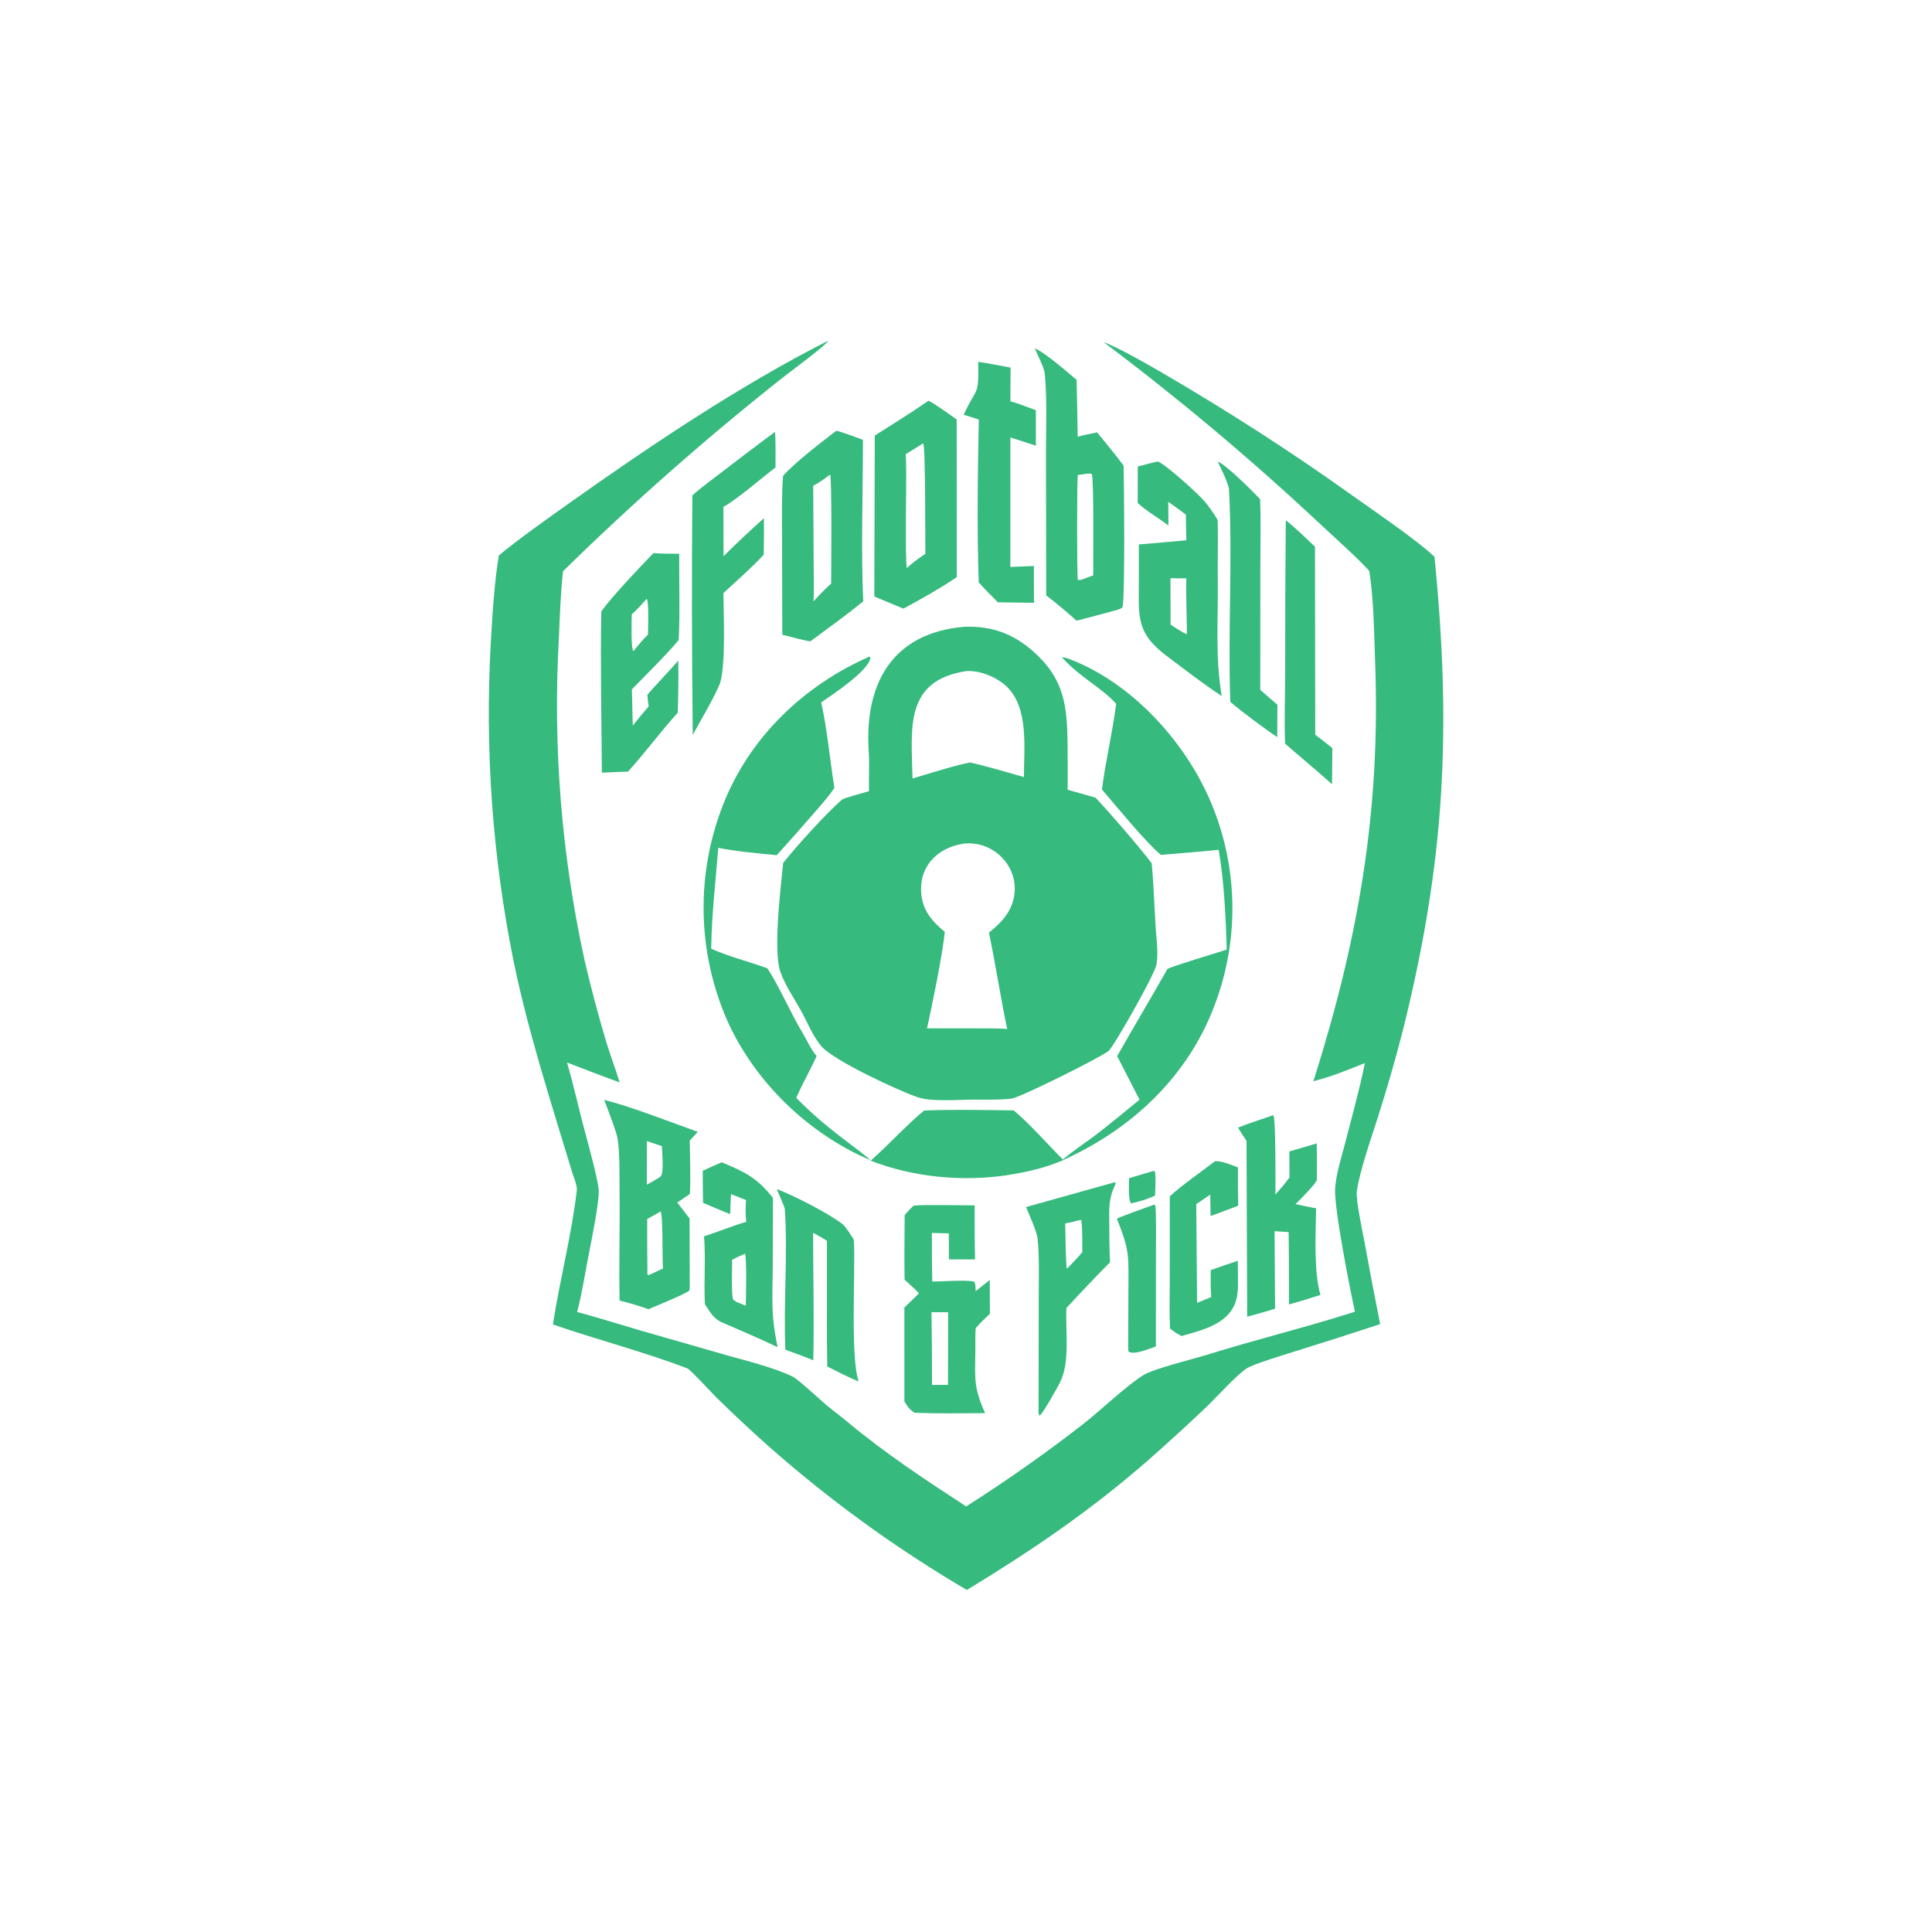
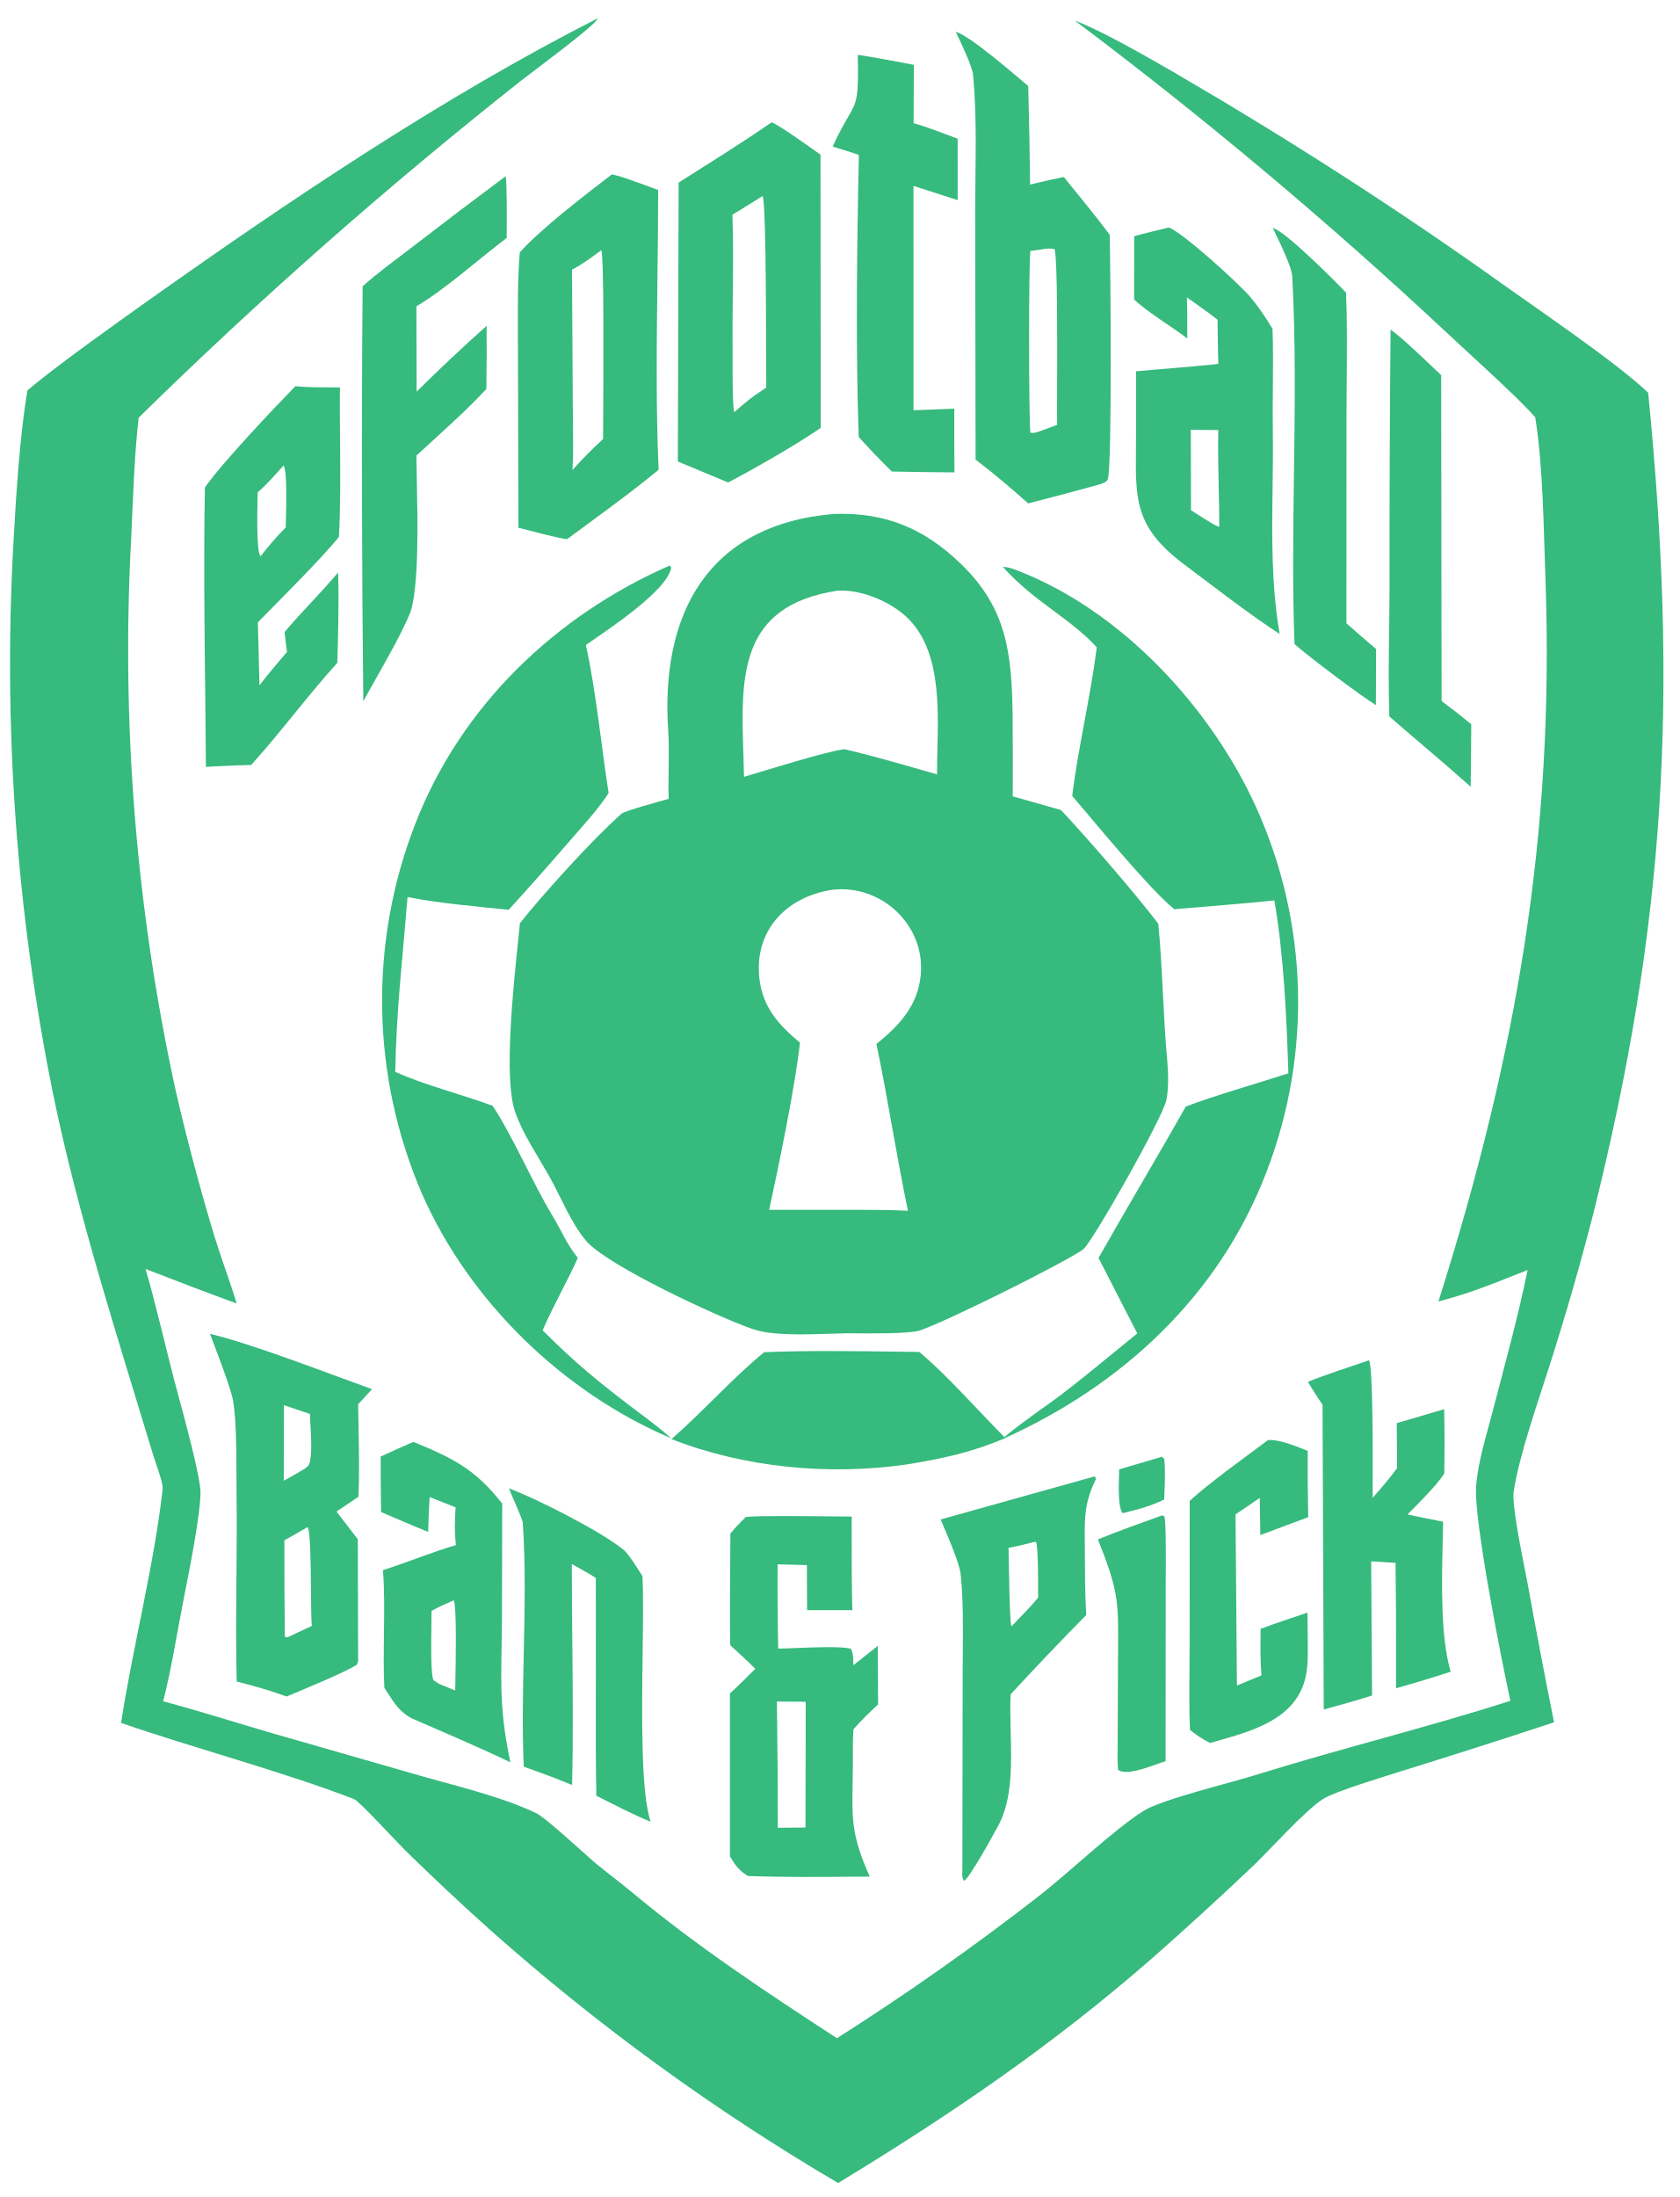
- <svg xmlns="http://www.w3.org/2000/svg" width="1024" height="1024" viewBox="0 0 1024 1024">
-   <path fill="#36BA7D" d="M438.898 180.611C438.676 182.439 418.194 197.489 415.422 199.69C374.608 231.925 335.555 266.329 298.432 302.754C297.141 313.615 296.681 327.84 296.179 338.907C293.021 395.888 297.602 453.034 309.796 508.785C313.231 523.615 317.144 538.33 321.529 552.907C323.692 559.904 326.274 566.657 328.43 573.69C319.223 570.377 309.67 566.659 300.527 563.137C304.034 575.082 307.1 589.105 310.401 601.231C312.012 607.152 317.254 626.379 317.345 631.271C317.464 637.627 313.804 656.083 312.361 663.268C310.452 672.778 308.349 686.224 305.919 695.377C317.033 698.357 328.255 701.918 339.326 705.152L381.578 717.278C393.538 720.803 409.021 724.269 420.112 729.62C422.725 730.88 432.205 739.628 435.28 742.29C439.639 746.369 444.571 749.792 449.133 753.597C469.253 770.375 490.173 784.15 512.085 798.43C533.454 784.866 554.162 770.289 574.139 754.747C583.429 747.474 596.682 734.724 605.916 728.891C611.425 725.412 632.532 720.326 639.997 717.988C665.537 709.99 692.75 703.397 718.157 695.219C715.525 683.443 706.831 639.345 707.654 629.53C708.305 621.763 710.884 613.807 712.836 606.274C716.514 592.072 720.504 577.835 723.415 563.452C713.379 567.414 706.691 570.298 696.13 573.086C719.858 498.179 731.744 430.521 728.86 351.586C728.293 336.052 728.161 317.849 725.752 302.623C719.944 296.058 705.196 282.904 698.263 276.379C662.187 242.673 624.33 210.926 584.853 181.275C593.27 184.447 607.721 192.822 615.766 197.453C650.209 217.548 683.553 238.889 715.99 262.069C727.115 270.019 750.687 285.954 760.299 295.105C769.405 386.885 765.962 456.404 743.459 546.459C739.462 561.991 735.021 577.405 730.14 592.682C726.676 603.596 720.783 620.209 719.151 631.326C718.504 635.739 722.316 653.515 723.35 659.009C725.934 673.302 728.654 687.569 731.509 701.81C716.026 706.913 700.497 711.879 684.925 716.708C680.089 718.24 664.62 722.899 660.969 725.169C655.591 728.512 644.981 740.367 639.655 745.514C629.454 755.195 619.075 764.686 608.522 773.982C577.82 800.77 547.039 821.691 512.458 842.721C474.529 820.462 438.872 794.541 405.997 765.33C397.086 757.361 388.362 749.186 379.831 740.811C377.394 738.406 365.908 725.901 364.373 725.307C342.666 716.914 314.578 709.484 293.051 701.982C296.469 679.557 303.22 653.383 305.754 630.57C305.981 628.531 303.706 622.814 302.989 620.444C291.954 583.931 279.952 547.019 272.241 509.618C261.034 454.186 256.957 397.549 260.108 341.083C260.881 327.153 262.044 308.139 264.394 294.431C272.485 287.433 291.948 273.611 301.08 267.13C344.002 236.662 391.991 204.378 438.898 180.611Z" />
-   <path fill="#36BA7D" d="M511.055 332.211C526.766 331.606 538.723 336.568 550.028 347.483C564.104 361.074 565.563 374.881 565.84 393.616C565.903 401.941 565.917 410.266 565.881 418.591L580.641 422.762C588.9 431.59 603.249 448.131 610.414 457.533C611.755 471.142 611.871 485.975 613.176 499.73C613.506 503.215 613.567 508.258 612.89 511.452C611.675 517.187 590.01 555.3 587.443 557.142C581.911 561.109 545.847 579.141 537.386 581.971C533.98 583.11 519.037 582.829 515.345 582.807C508.048 582.943 500.447 583.476 493.185 582.843C490.831 582.637 488.538 582.277 486.292 581.513C476.11 578.048 441.426 561.964 435.2 554.384C430.661 548.858 427.87 541.684 424.421 535.45C420.77 528.85 416.07 522.161 413.593 515.016C409.688 503.752 413.814 470.313 415.093 457.364C422.181 448.483 437.372 431.61 446.21 423.871C447.185 423.017 458.219 420.02 460.595 419.342C460.388 412.616 460.894 405.02 460.454 398.473C458.087 363.229 472.169 335.544 511.055 332.211ZM516.75 545.05C522.414 545.072 528.179 545.01 533.825 545.35C530.276 528.526 527.739 511.344 524.168 494.334C531.157 488.636 536.918 482.607 537.75 473.011C539.057 457.949 525.679 445.46 510.772 447.145C496.667 449.197 486.478 459.699 488.411 474.718C489.511 483.264 494.404 488.658 500.757 493.899C499.549 506.095 494.076 532.581 491.346 545.045L516.75 545.05ZM483.658 412.609C490.103 410.724 508.567 404.88 514.362 404.155C523.255 406.197 533.822 409.332 542.703 411.857C542.697 396.616 545.372 375.335 533.676 364.008C528.467 358.963 519.551 355.271 512.292 355.663C479.055 360.704 483.12 386.263 483.658 412.609Z" />
-   <path fill="#36BA7D" d="M460.867 348.003L461.379 348.563C460.384 355.637 441.435 367.971 435.264 372.289C438.475 386.92 439.892 402.708 442.228 417.571C439.471 421.978 433.969 428.035 430.436 432.094C424.271 439.24 418.009 446.303 411.652 453.279C403.119 452.432 388.901 451.113 380.706 449.373C379.228 467.588 377.259 484.227 376.936 502.848C386.085 506.967 397.059 509.653 406.73 513.228C412.751 522.238 419.185 537.217 424.996 546.767C427.714 551.234 429.277 555.403 432.799 559.742C429.49 567.217 425.298 574.287 422.039 581.919C432.138 592.036 439.511 598.008 450.888 606.608C454.588 609.383 457.938 611.838 461.386 614.946C428.426 600.958 399.72 573.2 385.231 540.397C369.563 504.292 368.811 463.455 383.141 426.798C397.104 390.934 425.936 363.323 460.867 348.003Z" />
-   <path fill="#36BA7D" d="M562.816 348.362C564.507 348.5 565.395 348.773 567.013 349.392C599.057 361.645 626.515 391.328 640.457 422.146C656.303 457.336 657.412 497.404 643.536 533.417C629.038 571.423 599.135 598.977 562.531 615.293C565.543 612.492 570.793 608.817 574.219 606.267C582.36 600.841 596.101 589.209 603.978 582.854L592.125 559.769C600.883 544.271 610.051 529.038 618.811 513.472C626.997 510.29 641.476 506.145 650.216 503.295C649.675 486.075 648.823 467.291 645.929 450.411C635.857 451.466 625.41 452.232 615.297 453.104C607.6 446.83 591.184 426.749 584.076 418.443C585.809 404.087 589.623 388.478 591.593 373.009C583.595 364.181 572.462 359.127 562.816 348.362Z" />
-   <path fill="#36BA7D" d="M548.445 184.707C553.069 186.138 566.29 197.699 570.617 201.326C570.879 211.372 571.069 221.42 571.189 231.469C574.542 230.581 578.102 229.874 581.508 229.145C586.222 235.006 591.053 240.758 595.54 246.796C595.792 255.609 596.34 317.621 594.953 321.606C594.652 322.47 593.574 322.697 592.785 323.073C585.413 325.117 578.02 327.084 570.608 328.975C565.059 324.071 560.397 320.06 554.514 315.59L554.377 239.48C554.403 226.138 555.027 211.064 553.726 197.821C553.464 195.15 549.796 187.629 548.445 184.707ZM574.933 306.626L579.453 304.947C579.333 297.655 579.883 255.351 578.689 251.194C576.798 250.884 576.37 251.03 574.525 251.309L571.285 251.755C570.744 253.65 570.77 304.338 571.27 307.333C572.689 307.607 573.553 307.119 574.933 306.626Z" />
-   <path fill="#36BA7D" d="M492.108 212.399C494.684 213.43 504.347 220.4 507.059 222.306L507.118 305.878C499.796 310.973 486.684 318.434 478.799 322.575L463.41 316.167L463.644 230.849C473.342 224.677 482.643 218.963 492.108 212.399ZM480.105 240.677C480.587 254.301 480.022 268.282 480.149 281.924C480.179 285.131 480.005 298.513 480.658 301.081C484.108 298 486.52 296.071 490.462 293.572C490.334 287.426 490.616 236.449 489.298 234.973C486.283 236.849 483.145 238.875 480.105 240.677Z" />
-   <path fill="#36BA7D" d="M443.187 228.356C445.208 228.483 454.75 232.185 457.376 233.118C457.396 260.768 456.291 291.542 457.523 318.703C448.642 326.002 438.792 333.054 429.516 339.915C427.016 339.725 417.65 337.171 414.638 336.425L414.485 283.018C414.482 273.201 414.25 261.884 415.039 252.196C421.595 244.883 435.197 234.5 443.187 228.356ZM431.018 257.483L431.257 298.441C431.268 303.938 431.546 313.609 431.169 318.757C434.495 315.067 436.87 312.648 440.528 309.292C440.535 303.111 440.997 253.255 439.972 251.542C436.881 253.843 434.434 255.677 431.018 257.483Z" />
-   <path fill="#36BA7D" d="M484.202 639.008C488.542 638.432 510.652 638.868 516.597 638.871C516.631 648.328 516.539 658.074 516.798 667.503L502.949 667.5L502.885 653.721L493.929 653.477C493.877 662.072 493.936 670.668 494.106 679.262C499.211 679.24 511.793 678.255 516.257 679.264C517.201 680.616 517.046 682.597 517.116 684.334L524.597 678.421L524.669 696.338C521.856 698.984 519.687 701.034 517.146 703.921C516.856 707.081 516.978 712.23 516.959 715.539C516.786 730.572 515.91 735.104 522.123 748.996C509.864 749.076 497.039 749.265 484.825 748.812C481.996 746.995 481.052 745.648 479.344 742.796L479.341 692.983C482.029 690.514 484.513 688.034 487.097 685.456C484.905 683.15 481.829 680.449 479.443 678.238C479.24 667.107 479.454 655.275 479.482 644.093C481.037 642.11 482.433 640.778 484.202 639.008ZM493.995 734.066L502.467 733.982L502.531 695.523L493.709 695.454C493.906 708.324 494.001 721.195 493.995 734.066Z" />
-   <path fill="#36BA7D" d="M320.261 582.992C333.028 585.982 356.663 595.199 369.835 599.907L365.58 604.519C365.695 613.432 366.092 624.045 365.667 632.824L358.964 637.344L365.483 645.827L365.576 683.125L365.202 684.185C361.393 686.645 348.355 691.926 343.694 693.915C338.268 691.94 333.966 690.778 328.418 689.316C327.965 670.412 328.618 651.13 328.381 632.203C328.278 624.038 328.58 611.61 327.391 603.82C326.769 599.744 321.95 587.569 320.261 582.992ZM343.023 646.109C343 655.918 343.042 665.727 343.149 675.535L343.679 675.856L344.149 675.721L351.417 672.32C350.918 668.031 351.502 643.51 350.09 642.107C347.892 643.358 345.226 644.968 343.023 646.109ZM342.828 627.911C344.257 627.099 346.617 625.861 347.919 625.009C349.198 624.251 350.546 623.626 350.823 622.164C351.677 617.645 350.949 612.097 350.822 607.487L342.882 604.806L342.828 627.911Z" />
-   <path fill="#36BA7D" d="M613.567 244.598C617.364 245.639 634.931 261.617 638.394 265.658C640.999 268.699 643.251 272.059 645.364 275.559C645.729 285.817 645.302 296.341 645.452 306.629C645.76 327.736 643.974 347.999 647.544 368.906C638.334 362.926 628.176 355.047 619.311 348.38C601.661 335.503 603.602 326.743 603.613 306.693C603.616 300.775 603.611 294.517 603.613 288.572C612.034 287.789 620.369 287.223 628.797 286.311C628.62 281.912 628.621 277.212 628.542 272.785C625.569 270.443 622.266 268.169 619.166 265.959C619.326 269.985 619.253 274.455 619.275 278.519C614.485 274.833 607.285 270.642 603.01 266.591L603.044 247.242C606.42 246.3 610.141 245.45 613.567 244.598ZM620.422 331.061C621.827 331.943 628.04 336.099 629.08 336.122C629.078 327.441 628.516 314.737 628.785 306.546L620.37 306.464L620.422 331.061Z" />
-   <path fill="#36BA7D" d="M346.37 293.13C350.469 293.551 355.796 293.457 360.003 293.498C359.865 307.612 360.501 325.73 359.689 339.259C354.081 346.163 341.433 358.659 334.903 365.36L335.395 384.601C338.09 381.107 340.979 377.753 343.827 374.382C343.519 372.559 343.302 370.216 343.072 368.339C348.042 362.384 354.136 356.444 359.465 350.094C359.703 358.419 359.498 369.455 359.206 377.767C350.521 387.284 341.958 398.918 332.849 408.985C328.344 409.049 323.527 409.354 319.002 409.557C318.822 381.132 318.153 352.544 318.702 324.097C323.871 316.66 339.751 299.92 346.37 293.13ZM334.847 325.591C334.824 328.416 334.261 343.672 335.725 345.134C338.415 341.811 340.412 339.313 343.436 336.328C343.468 333.146 344.058 319.276 342.774 317.386C340.303 320.105 337.61 323.235 334.847 325.591Z" />
-   <path fill="#36BA7D" d="M410.704 228.911C411.194 230.672 411.029 244.911 411.034 247.786C402.899 253.912 391.755 263.868 383.411 268.672L383.483 294.791C390.442 287.897 397.581 281.186 404.891 274.666C404.942 281.101 404.916 287.536 404.811 293.971C399.263 300.115 389.684 308.548 383.414 314.352C383.51 326.438 384.711 351.478 381.71 361.934C378.368 370.224 371.635 381.253 367.165 389.517C366.717 348.025 366.584 304.004 366.965 262.565C371.476 258.504 377.58 254.064 382.478 250.3C391.827 243.092 401.236 235.962 410.704 228.911Z" />
-   <path fill="#36BA7D" d="M674.884 591.069C676.295 593.225 675.982 627.787 676.001 633.157C678.751 630.021 680.948 627.464 683.438 624.134C683.499 619.593 683.397 614.853 683.367 610.295C688.204 608.926 693.067 607.441 697.891 606.011C698.019 612.571 698.028 619.133 697.92 625.694C695.618 629.364 689.887 634.966 686.67 638.216C690.205 639.022 693.993 639.728 697.564 640.459C697.338 653.653 696.26 674.254 699.879 686.331C694.342 688.13 688.769 689.817 683.163 691.392L683.162 681.375C683.191 671.93 683.14 662.485 683.008 653.041L675.55 652.564L675.817 693.597C670.984 695.2 665.954 696.522 661.039 697.885L660.674 604.677C659.004 602.264 657.7 600.164 656.184 597.663C661.646 595.448 669.183 593.059 674.884 591.069Z" />
-   <path fill="#36BA7D" d="M590.891 626.602C591.282 626.865 591.04 626.652 591.318 627.469C587.456 635.204 587.886 640.208 587.937 648.613C587.978 655.446 587.951 662.161 588.361 668.999C580.518 676.951 572.809 685.035 565.238 693.247C564.563 705.418 567.445 721.944 561.646 733.036C560.249 735.709 552.735 749.334 550.973 750.337C550.202 748.988 550.465 748.361 550.468 746.625L550.556 686.929C550.563 677.487 550.941 665.776 549.933 656.449C549.538 652.788 545.402 643.53 543.809 639.759L590.891 626.602ZM564.582 648.455C564.726 651.843 564.83 671.681 565.507 672.452C567.872 669.952 571.589 666.252 573.641 663.654C573.623 661.2 573.768 647.764 572.962 646.617L572.667 646.602C570.112 647.212 567.132 648.005 564.582 648.455Z" />
-   <path fill="#36BA7D" d="M382.499 616.04C394.838 621.092 401.512 624.51 409.67 634.9L409.591 670.041C409.475 688.478 408.429 696.174 412.161 714.038C402.358 709.325 391.793 704.884 381.794 700.505C377.657 698.168 376.278 695.246 373.611 691.264C373.002 680.062 374.098 666.127 373.156 655.274C380.685 652.854 387.771 649.9 395.519 647.585C395.019 643.562 395.164 640.07 395.404 636.051L387.454 632.902C387.245 636.451 387.095 640.003 387.003 643.557C382.245 641.67 377.351 639.511 372.621 637.508C372.489 631.931 372.519 626.124 372.471 620.528C375.787 618.973 379.13 617.477 382.499 616.04ZM388.043 667.718C388.066 671.861 387.536 686.388 388.614 688.888L390.338 690.045C391.963 690.709 393.658 691.434 395.289 692.058C395.342 687.691 395.893 667.239 394.861 664.495C392.436 665.552 390.359 666.412 388.043 667.718Z" />
-   <path fill="#36BA7D" d="M518.465 191.781C523.689 192.497 530.34 193.875 535.618 194.827L535.544 212.679C539.664 213.797 544.932 215.91 549.028 217.423L549.032 236.214L535.511 231.857L535.514 300.488L547.998 299.989L547.992 308.899L548.041 319.493C541.659 319.445 535.279 319.356 528.899 319.229C525.401 315.826 522.02 312.306 518.761 308.675C517.785 282.419 518.218 248.886 518.795 222.388C516.233 221.453 513.393 220.656 510.768 219.857C517.674 204.705 518.849 210.742 518.465 191.781Z" />
-   <path fill="#36BA7D" d="M489.827 588.592C504.752 587.982 522.222 588.339 537.265 588.519C545.165 594.986 555.971 607.221 563.608 614.858C553.287 619.267 544.484 621.114 533.617 622.906C509.888 626.375 483.846 623.968 461.464 615.175C471.064 606.792 480.441 596.248 489.827 588.592Z" />
-   <path fill="#36BA7D" d="M411.713 630.244C419.874 633.242 439.853 643.349 446.826 649.059C448.371 650.324 451.374 655.192 452.573 657.083C453.471 673.44 450.598 719.47 455.114 732.228C449.693 730.052 443.759 726.912 438.475 724.277C438.171 709.855 438.346 694.842 438.319 680.375L438.308 657.655C436.188 656.238 433.232 654.683 430.96 653.403C430.971 675.37 431.571 699.279 431.051 720.983C425.985 718.877 421.415 717.209 416.262 715.381C415.176 691.135 417.592 665.138 415.967 640.782C415.89 639.637 412.426 632.132 411.713 630.244Z" />
-   <path fill="#36BA7D" d="M645.451 244.73C649.139 245.595 664.621 261.037 667.865 264.537C668.352 276.094 668.014 289.758 668.002 301.424L667.965 365.634C670.954 368.304 673.983 370.929 677.051 373.507L676.983 390.678C671.616 387.263 656.864 376.207 652.093 372.008C650.723 335.115 653.393 296.519 651.4 259.536C651.231 256.396 647.02 248.055 645.451 244.73Z" />
-   <path fill="#36BA7D" d="M644.027 615.445C647.754 615.293 652.604 617.42 656.138 618.764C656.092 625.529 656.141 632.294 656.288 639.058L641.634 644.531L641.465 633.172L634.044 638.206L634.473 690.549L641.987 687.452C641.57 682.763 641.695 677.937 641.72 673.22C646.233 671.503 651.441 669.84 656.054 668.254L656.146 675.905C656.154 681.765 656.576 687.29 653.786 692.66C648.698 702.454 636.179 705.241 626.268 708.129C623.457 706.656 622.587 706.03 620.119 704.166C619.732 696.744 619.996 686.889 619.997 679.285L620.027 634.072C625.828 628.68 637.4 620.429 644.027 615.445Z" />
-   <path fill="#36BA7D" d="M681.486 275.84C684.656 277.887 693.668 286.636 696.966 289.747L697.1 389.432C700.189 391.714 703.214 394.081 706.172 396.529L706.006 415.65C697.888 408.376 689.358 401.345 681.113 394.151C680.665 381.638 681.146 367.446 681.167 354.713C681.135 328.422 681.242 302.13 681.486 275.84Z" />
-   <path fill="#36BA7D" d="M611.593 638.516L612.296 638.832C612.9 641.264 612.681 657.056 612.68 660.764L612.646 713.675C609.378 714.695 600.782 718.502 598.093 716.314L597.954 713.709L598.08 684.113C598.14 665.417 598.872 663.2 591.948 645.876C598.16 643.277 605.212 640.846 611.593 638.516Z" />
-   <path fill="#36BA7D" d="M611.534 620.575L612.243 621.293C612.643 625.359 612.367 629.565 612.211 633.66C607.948 635.743 604.122 636.73 599.545 637.843C597.832 636.083 598.424 627.497 598.432 624.446L611.534 620.575Z" />
+ <svg xmlns="http://www.w3.org/2000/svg" width="1557" height="2036" viewBox="0 0 1557 2036">
+   <clipPath id="a">
+     <path d="M0 0h1557v2036H0z" />
+   </clipPath>
+   <g fill="#36ba7d" clip-path="url(#a)">
+     <path d="M554.03 17c-.672 5.538-62.716 51.136-71.113 57.805a4399 4399 0 0 0-354.384 312.259c-3.91 32.906-5.304 76.005-6.824 109.535a1913.6 1913.6 0 0 0 41.248 514.69 2142 2142 0 0 0 35.541 133.679c6.552 21.199 14.374 41.659 20.905 62.967-27.89-10.038-56.828-21.302-84.524-31.973 10.624 36.19 19.911 78.677 29.91 115.416 4.88 17.939 20.76 76.192 21.035 91.014.36 19.257-10.726 75.174-15.097 96.943-5.783 28.813-12.153 69.551-19.514 97.282 33.666 9.03 67.66 19.818 101.196 29.616l127.988 36.74c36.23 10.68 83.13 21.18 116.727 37.392 7.915 3.818 36.632 30.322 45.946 38.388 13.205 12.358 28.145 22.729 41.964 34.257 60.947 50.833 124.317 92.568 190.693 135.833a2406 2406 0 0 0 187.972-132.349c28.141-22.035 68.287-60.665 96.259-78.337 16.687-10.54 80.624-25.95 103.237-33.034 77.365-24.232 159.798-44.207 236.76-68.984-7.972-35.679-34.308-169.285-31.815-199.022 1.972-23.532 9.785-47.637 15.698-70.46 11.14-43.029 23.227-86.164 32.045-129.74-30.4 12.003-50.66 20.741-82.65 29.188 71.875-226.95 107.88-431.938 99.144-671.092-1.717-47.064-2.117-102.215-9.415-148.346-17.593-19.89-62.267-59.744-83.269-79.513A4183 4183 0 0 0 996.154 19.012c25.497 9.61 69.271 34.984 93.641 49.015 104.334 60.883 205.34 125.541 303.597 195.771 33.7 24.087 105.103 72.366 134.22 100.091 27.583 278.072 17.154 488.698-51.012 761.543a2541 2541 0 0 1-40.346 140.044c-10.493 33.067-28.344 83.4-33.287 117.082-1.648 11.229 6.234 51.012 10.656 73.33l.01.048c.839 4.236 1.554 7.838 2.053 10.495a6950 6950 0 0 0 24.715 129.677 8383 8383 0 0 1-141.11 45.137c-14.65 4.642-61.508 18.757-72.568 25.635-16.29 10.129-48.43 46.046-64.564 61.64a3445 3445 0 0 1-94.307 86.252c-93.002 81.16-186.243 144.547-290.995 208.262a2040 2040 0 0 1-322.49-234.476 2335 2335 0 0 1-79.262-74.286c-7.382-7.287-42.175-45.174-46.825-46.974-65.754-25.429-150.838-47.94-216.047-70.669 10.354-67.942 30.804-147.243 38.48-216.361.518-4.654-3.263-15.628-6.089-23.83-.927-2.687-1.75-5.077-2.287-6.85-33.427-110.625-69.783-222.46-93.141-335.776a2011.6 2011.6 0 0 1-36.753-510.62c2.342-42.205 5.864-99.813 12.983-141.345 24.51-21.202 83.466-63.08 111.129-82.715C266.573 186.822 411.94 89.008 554.03 17" />
+     <path d="M772.607 476.312c47.591-1.833 83.81 13.2 118.056 46.27 42.639 41.178 47.058 83.01 47.897 139.772q.287 37.835.124 75.668l44.711 12.637c25.018 26.747 68.484 76.862 90.188 105.348 4.062 41.232 4.413 86.173 8.366 127.847 1 10.559 1.185 25.838-.866 35.515-3.68 17.375-69.308 132.849-77.083 138.43-16.758 12.019-126.002 66.651-151.632 75.225-9.26 3.097-46.668 2.727-62.325 2.573h-.073a973 973 0 0 0-4.368-.04c-5.55.103-11.16.282-16.794.464h-.036c-16.797.536-33.833 1.082-50.297-.355-7.13-.624-14.076-1.714-20.88-4.03-30.843-10.497-135.907-59.228-154.767-82.194-13.75-16.742-22.204-38.477-32.651-57.365-11.06-19.996-25.297-40.262-32.8-61.91-10.536-30.389-1.775-114.058 3.005-159.72v-.01c.587-5.61 1.114-10.649 1.538-14.942 21.471-26.907 67.488-78.028 94.26-101.476 2.953-2.587 36.377-11.667 43.574-13.721-.266-8.675-.142-17.83-.015-27.014l.003-.236c.173-12.307.345-24.66-.415-35.978-7.17-106.781 35.487-190.66 153.28-200.758m-82.99 243.586c19.522-5.71 75.453-23.417 93.007-25.613 26.939 6.186 58.948 15.685 85.85 23.335-.003-7.011.182-14.446.373-22.133v-.024c1.066-42.925 2.326-93.71-27.717-122.814-15.78-15.285-42.788-26.471-64.776-25.283-91.781 13.921-89.661 79.506-87.335 151.463.225 6.978.452 14.013.597 21.07m100.24 401.265c2.97.012 5.95.015 8.934.018 14.258.021 28.647.04 42.79.89-10.75-50.972-18.436-103.03-29.253-154.566 21.171-17.263 38.622-35.53 41.143-64.603 3.959-45.634-36.566-83.473-81.722-78.368-42.726 6.217-73.59 38.036-67.735 83.54 3.332 25.892 18.154 42.234 37.398 58.113-3.66 36.951-20.238 117.198-28.508 154.96z" />
+     <path d="m620.578 524.158 1.551 1.696c-3.014 21.433-60.414 58.802-79.107 71.884 9.727 44.329 14.019 92.163 21.095 137.194-8.351 13.352-25.018 31.703-35.72 44.001a3157 3157 0 0 1-56.9 64.186c-25.848-2.567-68.917-6.563-93.741-11.835-4.477 55.187-10.442 105.6-11.42 162.017 27.714 12.48 60.956 20.617 90.251 31.449 18.24 27.298 37.729 72.68 55.331 101.615 8.234 13.534 12.968 26.165 23.637 39.31-10.023 22.648-22.722 44.069-32.594 67.192 30.592 30.652 52.926 48.746 87.389 74.802 11.208 8.407 21.356 15.845 31.8 25.262-99.842-42.38-186.797-126.48-230.687-225.866a451.65 451.65 0 0 1-6.33-344.177c42.295-108.66 129.633-192.315 235.445-238.73" />
+     <path d="M929.4 525.245c5.122.418 7.812 1.245 12.713 3.12 97.067 37.125 180.243 127.057 222.476 220.428a437.83 437.83 0 0 1 9.326 337.124c-43.917 115.15-134.498 198.632-245.378 248.065 9.124-8.486 25.027-19.62 35.405-27.346 24.66-16.44 66.284-51.682 90.145-70.936l-35.905-69.942c26.53-46.955 54.301-93.108 80.837-140.27 24.797-9.64 68.656-22.198 95.131-30.833-1.638-52.172-4.22-109.083-12.986-160.226-30.51 3.197-62.156 5.517-92.79 8.16-23.315-19.01-73.042-79.85-94.574-105.015 5.25-43.495 16.803-90.787 22.77-137.654-24.227-26.747-57.95-42.06-87.17-74.675" />
+     <path d="M885.868 29.41c14.007 4.335 54.055 39.363 67.163 50.351q1.189 45.656 1.732 91.327c10.157-2.69 20.941-4.833 31.258-7.042 14.28 17.758 28.914 35.185 42.506 53.479.763 26.7 2.423 214.582-1.778 226.656-.912 2.618-4.178 3.305-6.568 4.445a3362 3362 0 0 1-67.178 17.881c-16.809-14.858-30.93-27.01-48.751-40.553l-.415-230.595c.018-9.407.136-19.1.254-28.937v-.058c.388-32.424.794-66.455-2.226-97.222-.794-8.092-11.905-30.88-15.997-39.732m80.237 369.385 13.691-5.087c-.093-5.66-.054-18.278-.003-34.133v-.097c.146-46.04.376-119.267-2.31-128.628-5.069-.83-6.668-.582-10.842.072-.543.088-1.13.179-1.772.276l-9.815 1.351c-1.639 5.742-1.56 159.314-.045 168.388 3.592.694 6.01-.224 9.148-1.418.618-.233 1.26-.478 1.948-.724" />
+     <path d="M715.213 113.31c7.803 3.124 37.074 24.241 45.289 30.016l.179 253.203c-22.18 15.437-61.899 38.042-85.784 50.588l-46.616-19.415.71-258.493c29.376-18.7 57.55-36.012 86.222-55.899m-36.36 85.676c.879 24.868.61 50.127.337 75.32-.179 16.624-.355 33.218-.203 49.648.018 1.745.012 4.487.006 7.85v.527c-.024 15.485-.067 43.353 1.536 49.664 10.45-9.335 17.757-15.179 29.698-22.75-.088-4.251-.112-15.582-.143-30.592-.109-50.733-.303-143.498-3.383-146.95-9.133 5.685-18.639 11.823-27.848 17.283" />
+     <path d="M567.022 161.656c6.122.385 35.027 11.6 42.981 14.428.018 26.904-.315 54.787-.648 82.967l-.003.13v.124c-.709 59.483-1.433 120.297 1.097 176.08-26.903 22.115-56.74 43.48-84.839 64.268-7.573-.576-35.944-8.314-45.068-10.574l-.463-161.81c-.003-5.35-.025-10.85-.052-16.44v-.148c-.109-25.441-.227-52.773 1.73-76.796 19.86-22.156 61.062-53.614 85.265-72.23m-36.862 88.248.724 124.093c.01 4.405.073 9.692.145 15.379v.084c.194 15.795.428 34.637-.411 46.09 10.075-11.18 17.269-18.51 28.35-28.677.003-2.679.033-8.069.075-15.352.255-43.62.9-155.17-1.76-159.617-9.363 6.971-16.775 12.528-27.123 18" />
+     <path d="M691.264 1405.833c10.002-1.327 51.166-.882 78.213-.588 8.503.094 15.61.17 19.917.173.028 7.568.028 15.2.028 22.856.003 21.33.003 42.871.581 63.892l-41.95-.01-.195-41.746-27.13-.74c-.157 26.041.022 52.085.537 78.123 4.383-.018 10.587-.273 17.533-.558l.07-.003c17.55-.715 39.818-1.62 49.496.567 2.37 3.396 2.454 8.098 2.533 12.607.018.93.033 1.854.07 2.754l22.66-17.915.219 54.284c-8.521 8.017-15.092 14.228-22.789 22.975-.66 7.198-.615 17.8-.575 26.88v.17c.012 2.935.024 5.707.009 8.15-.058 4.986-.14 9.589-.218 13.89-.63 35-.9 49.995 15.86 87.476-5.237.033-10.508.076-15.803.115-32.251.252-65.4.506-97.179-.672-8.57-5.505-11.429-9.587-16.603-18.227l-.009-150.922c8.143-7.48 15.667-14.994 23.494-22.805-6.64-6.986-15.957-15.17-23.185-21.869-.427-23.402-.245-47.824-.066-71.905v-.054c.081-10.605.157-21.14.184-31.492 4.71-6.008 8.94-10.043 14.298-15.406m29.665 288.003 25.663-.255.194-116.521-26.724-.21q.895 58.492.867 116.986" />
+     <path d="M194.657 1236.118c38.674 9.059 110.268 36.984 150.169 51.248l-12.89 13.973c.085 6.49.219 13.277.352 20.212v.048c.43 21.915.89 45.308-.088 65.498l-20.304 13.694 19.747 25.702.282 113.004-1.133 3.211c-11.539 7.454-51.033 23.454-65.152 29.48-16.436-5.984-29.468-9.504-46.274-13.934-.757-31.652-.494-63.655-.227-95.631l.003-.276.003-.442c.215-25.644.427-51.273.11-76.69-.067-5.335-.08-11.273-.089-17.542-.04-22.787-.088-49.94-2.91-68.451-1.885-12.35-16.482-49.237-21.599-63.104m68.36 136.094c4.328-2.46 11.477-6.211 15.421-8.793 3.875-2.296 7.958-4.19 8.797-8.62 1.902-10.067 1.212-21.82.563-32.89l-.003-.03c-.233-3.973-.46-7.86-.563-11.547l-24.052-8.123zm.59 55.135q-.105 44.58.382 89.154l1.606.972 1.423-.409 22.016-10.304c-.551-4.738-.666-17.62-.796-32.29-.228-25.566-.506-56.545-3.223-59.248-6.659 3.79-14.734 8.668-21.408 12.125" />
+     <path d="M1083.134 210.865c11.502 3.154 64.715 51.564 75.205 63.807 7.891 9.213 14.713 19.393 21.114 29.998.639 17.984.475 36.239.312 54.469v.018c-.118 13.267-.237 26.52-.046 39.647.264 17.964.025 35.724-.215 53.382l-.003.181v.049c-.609 45.131-1.208 89.596 6.555 135.073-27.898-18.118-58.669-41.99-85.523-62.19-48.42-35.332-48.166-60.437-47.664-109.986.055-5.16.11-10.586.112-16.315.006-9.622.003-19.545 0-29.455v-8.571c0-5.678-.003-11.323 0-16.876 25.51-2.372 50.757-4.087 76.287-6.85-.536-13.328-.533-27.568-.772-40.98-9.006-7.097-19.011-13.986-28.402-20.682.346 8.671.333 18.024.321 27.128-.006 3.703-.009 7.366.01 10.926-14.51-11.168-36.32-23.866-49.27-36.14l.103-58.622c10.226-2.854 21.498-5.43 31.876-8.01m20.765 261.962c4.256 2.673 23.076 15.264 26.227 15.334-.003-10.313-.267-22.499-.537-35l-.003-.133c-.418-19.342-.85-39.423-.354-54.475l-25.49-.249z" />
+     <path d="M273.746 357.906c9.806 1.005 21.928 1.042 32.87 1.072 2.914.01 5.746.015 8.427.043-.142 14.56-.012 30.533.121 46.882l.006.557v.046c.26 31.473.533 64.3-1.078 91.16-16.988 20.917-55.301 58.777-75.082 79.08l1.49 58.295c8.164-10.586 16.916-20.748 25.543-30.961-.933-5.524-1.59-12.622-2.287-18.31 15.055-18.041 33.515-36.038 49.657-55.277.721 25.223.1 58.659-.784 83.842-26.309 28.835-52.248 64.083-79.84 94.583-13.647.194-28.238 1.118-41.946 1.733-.154-24.625-.433-49.294-.708-73.98-.694-61.64-1.388-123.402-.2-184.943 15.658-22.532 63.76-73.25 83.811-93.822m-34.905 98.349c-.01 1.17-.049 3.041-.1 5.414-.321 14.997-1.07 49.973 2.76 53.796 8.148-10.068 14.197-17.636 23.357-26.68.016-1.518.073-3.836.143-6.687v-.027c.375-15.288 1.127-45.852-2.148-50.676-7.485 8.238-15.643 17.721-24.012 24.86" />
+     <path d="M469.65 213.67v.234c-.016 2.903-.028 5.214-.025 6.62-24.642 18.56-58.4 48.725-83.675 63.28l.218 79.134a1700 1700 0 0 1 64.849-60.974q.232 29.245-.243 58.49c-16.806 18.614-45.822 44.164-64.815 61.75.052 6.492.209 14.22.382 22.72v.008c.8 39.418 1.935 95.374-5.544 121.433-10.123 25.117-30.519 58.532-44.06 83.57-1.356-125.71-1.76-259.084-.605-384.634 13.665-12.304 32.155-25.756 46.992-37.16a6429 6429 0 0 1 85.501-64.804c1.236 4.451 1.094 35.197 1.024 50.334" />
+     <path d="M1268.874 1260.59c3.705 5.659 3.487 85.023 3.399 116.709l-.006 2.145c-.01 3.841-.018 6.82-.01 8.662 8.331-9.502 14.986-17.249 22.529-27.338.13-9.498.02-19.281-.088-28.97l-.003-.27c-.049-4.26-.097-8.498-.124-12.689 14.652-4.147 29.383-8.647 43.995-12.98q.58 29.816.088 59.636c-6.973 11.119-24.333 28.092-34.078 37.938 10.708 2.442 22.183 4.581 33 6.796-.091 5.223-.224 10.831-.364 16.712-.933 39.136-2.153 90.46 7.376 122.27a1314 1314 0 0 1-50.635 15.333l-.003-30.35q.132-42.923-.467-85.844l-22.591-1.446.808 124.32c-14.64 4.857-29.876 8.862-44.765 12.992l-1.106-282.398c-5.058-7.31-9.008-13.673-13.6-21.25 16.545-6.711 39.376-13.95 56.645-19.979" />
+     <path d="M1014.444 1368.246c1.185.797.452.151 1.294 2.626-10.672 21.381-10.524 35.873-10.3 57.59v.012c.022 2.082.046 4.233.058 6.46.124 20.702.042 41.047 1.284 61.764a3013 3013 0 0 0-70.043 73.466c-.588 10.589-.285 22.263.027 34.324v.034c.775 29.937 1.608 62.246-10.908 86.193-4.232 8.099-26.993 49.38-32.33 52.418-1.815-3.175-1.74-5.03-1.61-8.165.037-.903.077-1.909.08-3.081l.266-180.865c.003-5.863.055-12.013.11-18.33.205-24.514.43-51.548-1.997-74.017-1.196-11.092-13.725-39.142-18.55-50.567zm-79.694 66.209c.436 10.265.75 70.37 2.801 72.705 7.165-7.574 18.424-18.784 24.64-26.656-.01-.984-.006-2.55-.003-4.541v-.27c.015-13.176.048-43.813-2.054-46.807l-.894-.045c-7.74 1.848-16.766 4.25-24.49 5.614" />
+     <path d="M383.187 1336.245c37.377 15.307 57.594 25.662 82.306 57.142l-.24 106.468c-.063 10.277-.223 19.455-.372 27.923-.654 37.56-1.066 61.213 8.158 105.378-29.695-14.28-61.698-27.735-91.987-41.002-12.532-7.08-16.71-15.933-24.788-27.998-.84-15.44-.609-32.591-.379-49.8v-.033c.279-20.609.555-41.293-1-59.208 22.807-7.332 44.272-16.282 67.742-23.296-1.514-12.189-1.075-22.769-.348-34.945l-24.082-9.54a981 981 0 0 0-1.366 32.281c-14.413-5.717-29.238-12.258-43.566-18.327-.4-16.897-.309-34.49-.454-51.445a942 942 0 0 1 30.376-13.598m16.794 156.572c.015 2.727-.048 6.935-.124 11.935v.048c-.273 18.015-.7 46.234 1.854 52.157l5.222 3.506c4.922 2.011 10.057 4.208 14.998 6.099.02-1.824.072-4.575.136-7.98v-.01c.394-21.317 1.263-68.351-1.433-75.52-7.346 3.203-13.637 5.808-20.653 9.765" />
+     <path d="M795.053 50.842c15.824 2.17 35.971 6.345 51.96 9.23l-.225 54.086c12.48 3.388 28.438 9.79 40.846 14.374l.012 56.932-40.958-13.2.01 207.935 37.816-1.512-.019 26.995.149 32.097a4682 4682 0 0 1-57.985-.8 655 655 0 0 1-30.71-31.976c-2.956-79.55-1.644-181.146.103-261.429-7.76-2.833-16.363-5.247-24.315-7.668 6.089-13.358 10.705-21.281 14.165-27.216 8.427-14.458 9.975-17.119 9.15-57.848" />
+     <path d="M708.303 1253.084c39.137-1.6 84.05-1.005 124.972-.46 6.352.082 12.604.167 18.726.24 23.93 19.593 56.664 56.662 79.798 79.8-31.264 13.358-57.93 18.954-90.848 24.384-71.88 10.51-150.765 3.217-218.564-23.423 29.08-25.399 57.484-57.345 85.916-80.54" />
+     <path d="M471.682 1379.28c24.72 9.083 85.24 39.705 106.363 57.005 4.68 3.833 13.777 18.582 17.41 24.31.89 16.228.556 42.09.184 70.897v.003c-.763 59.177-1.687 130.774 7.512 156.772-16.421-6.593-34.396-16.106-50.402-24.09-.649-30.764-.579-62.416-.506-93.752l.006-2.233c.024-12.42.051-24.79.027-37.027l-.033-68.836c-6.422-4.293-15.376-9.005-22.259-12.883.013 22.745.23 46.18.452 69.797.427 45.492.86 91.668-.176 134.954-15.346-6.38-29.19-11.434-44.798-16.972-1.524-34.027-.773-69.197-.016-104.485l.003-.118c.879-40.844 1.757-81.843-.881-121.414-.233-3.47-10.726-26.208-12.886-31.928" />
+     <path d="M1179.716 211.265c11.172 2.62 58.07 49.406 67.896 60.01 1.067 25.305.827 53.94.6 81.216v.043c-.088 10.455-.176 20.711-.185 30.5l-.112 194.541a1204 1204 0 0 0 27.523 23.854l-.206 52.024c-16.257-10.347-60.944-43.844-75.396-56.566-1.926-51.86-1.218-104.83-.506-157.908.821-61.322 1.642-122.79-1.593-182.855-.512-9.514-13.268-34.785-18.02-44.859" />
+     <path d="m1207.782 1342.832.024.01c1.484.578 2.914 1.135 4.283 1.656q-.211 30.746.454 61.486l-44.39 16.582-.511-34.415-22.48 15.252 1.3 158.587 22.761-9.383c-1.066-12.007-.963-24.308-.857-36.46q.029-3.337.048-6.66c13.671-5.202 29.447-10.24 43.42-15.046l.28 23.18c.002 2.043.02 4.07.042 6.088.148 15.512.288 30.28-7.192 44.677-15.412 29.673-53.334 38.117-83.356 46.867-8.516-4.463-11.15-6.36-18.627-12.007-.845-16.227-.666-36.294-.497-54.866.064-7.162.128-14.103.128-20.517l.09-136.985c17.573-16.336 52.626-41.335 72.7-56.435 9.843-.403 22.265 4.444 32.38 8.389" />
+     <path d="M1288.873 305.521c9.602 6.202 36.901 32.71 46.891 42.135l.406 302.021a634 634 0 0 1 27.481 21.503l-.503 57.932c-24.59-22.039-50.43-43.341-75.405-65.137-.912-25.477-.551-53.248-.2-80.434v-.106c.173-13.234.342-26.329.363-38.948-.096-79.655.228-159.314.967-238.966" />
+     <path d="m1077.154 1404.342 2.13.958c1.536 6.183 1.314 40.892 1.202 58.522v.016c-.02 3.366-.039 6.108-.039 7.91l-.103 160.308c-1.811.567-4.165 1.415-6.849 2.381-11.98 4.324-30.58 11.032-37.235 5.615l-.42-7.893.381-89.669c.018-5.226.051-10.028.082-14.479.312-43.795.381-53.724-18.657-101.37 18.817-7.874 40.18-15.24 59.508-22.299" />
+     <path d="m1076.976 1349.985 2.147 2.176c1.03 10.495.576 21.299.13 31.936l-.003.049q-.118 2.751-.224 5.484c-12.913 6.31-24.503 9.301-38.367 12.673-4.305-4.423-3.805-23.09-3.496-34.597.064-2.36.121-4.42.124-5.992z" />
+   </g>
</svg>
